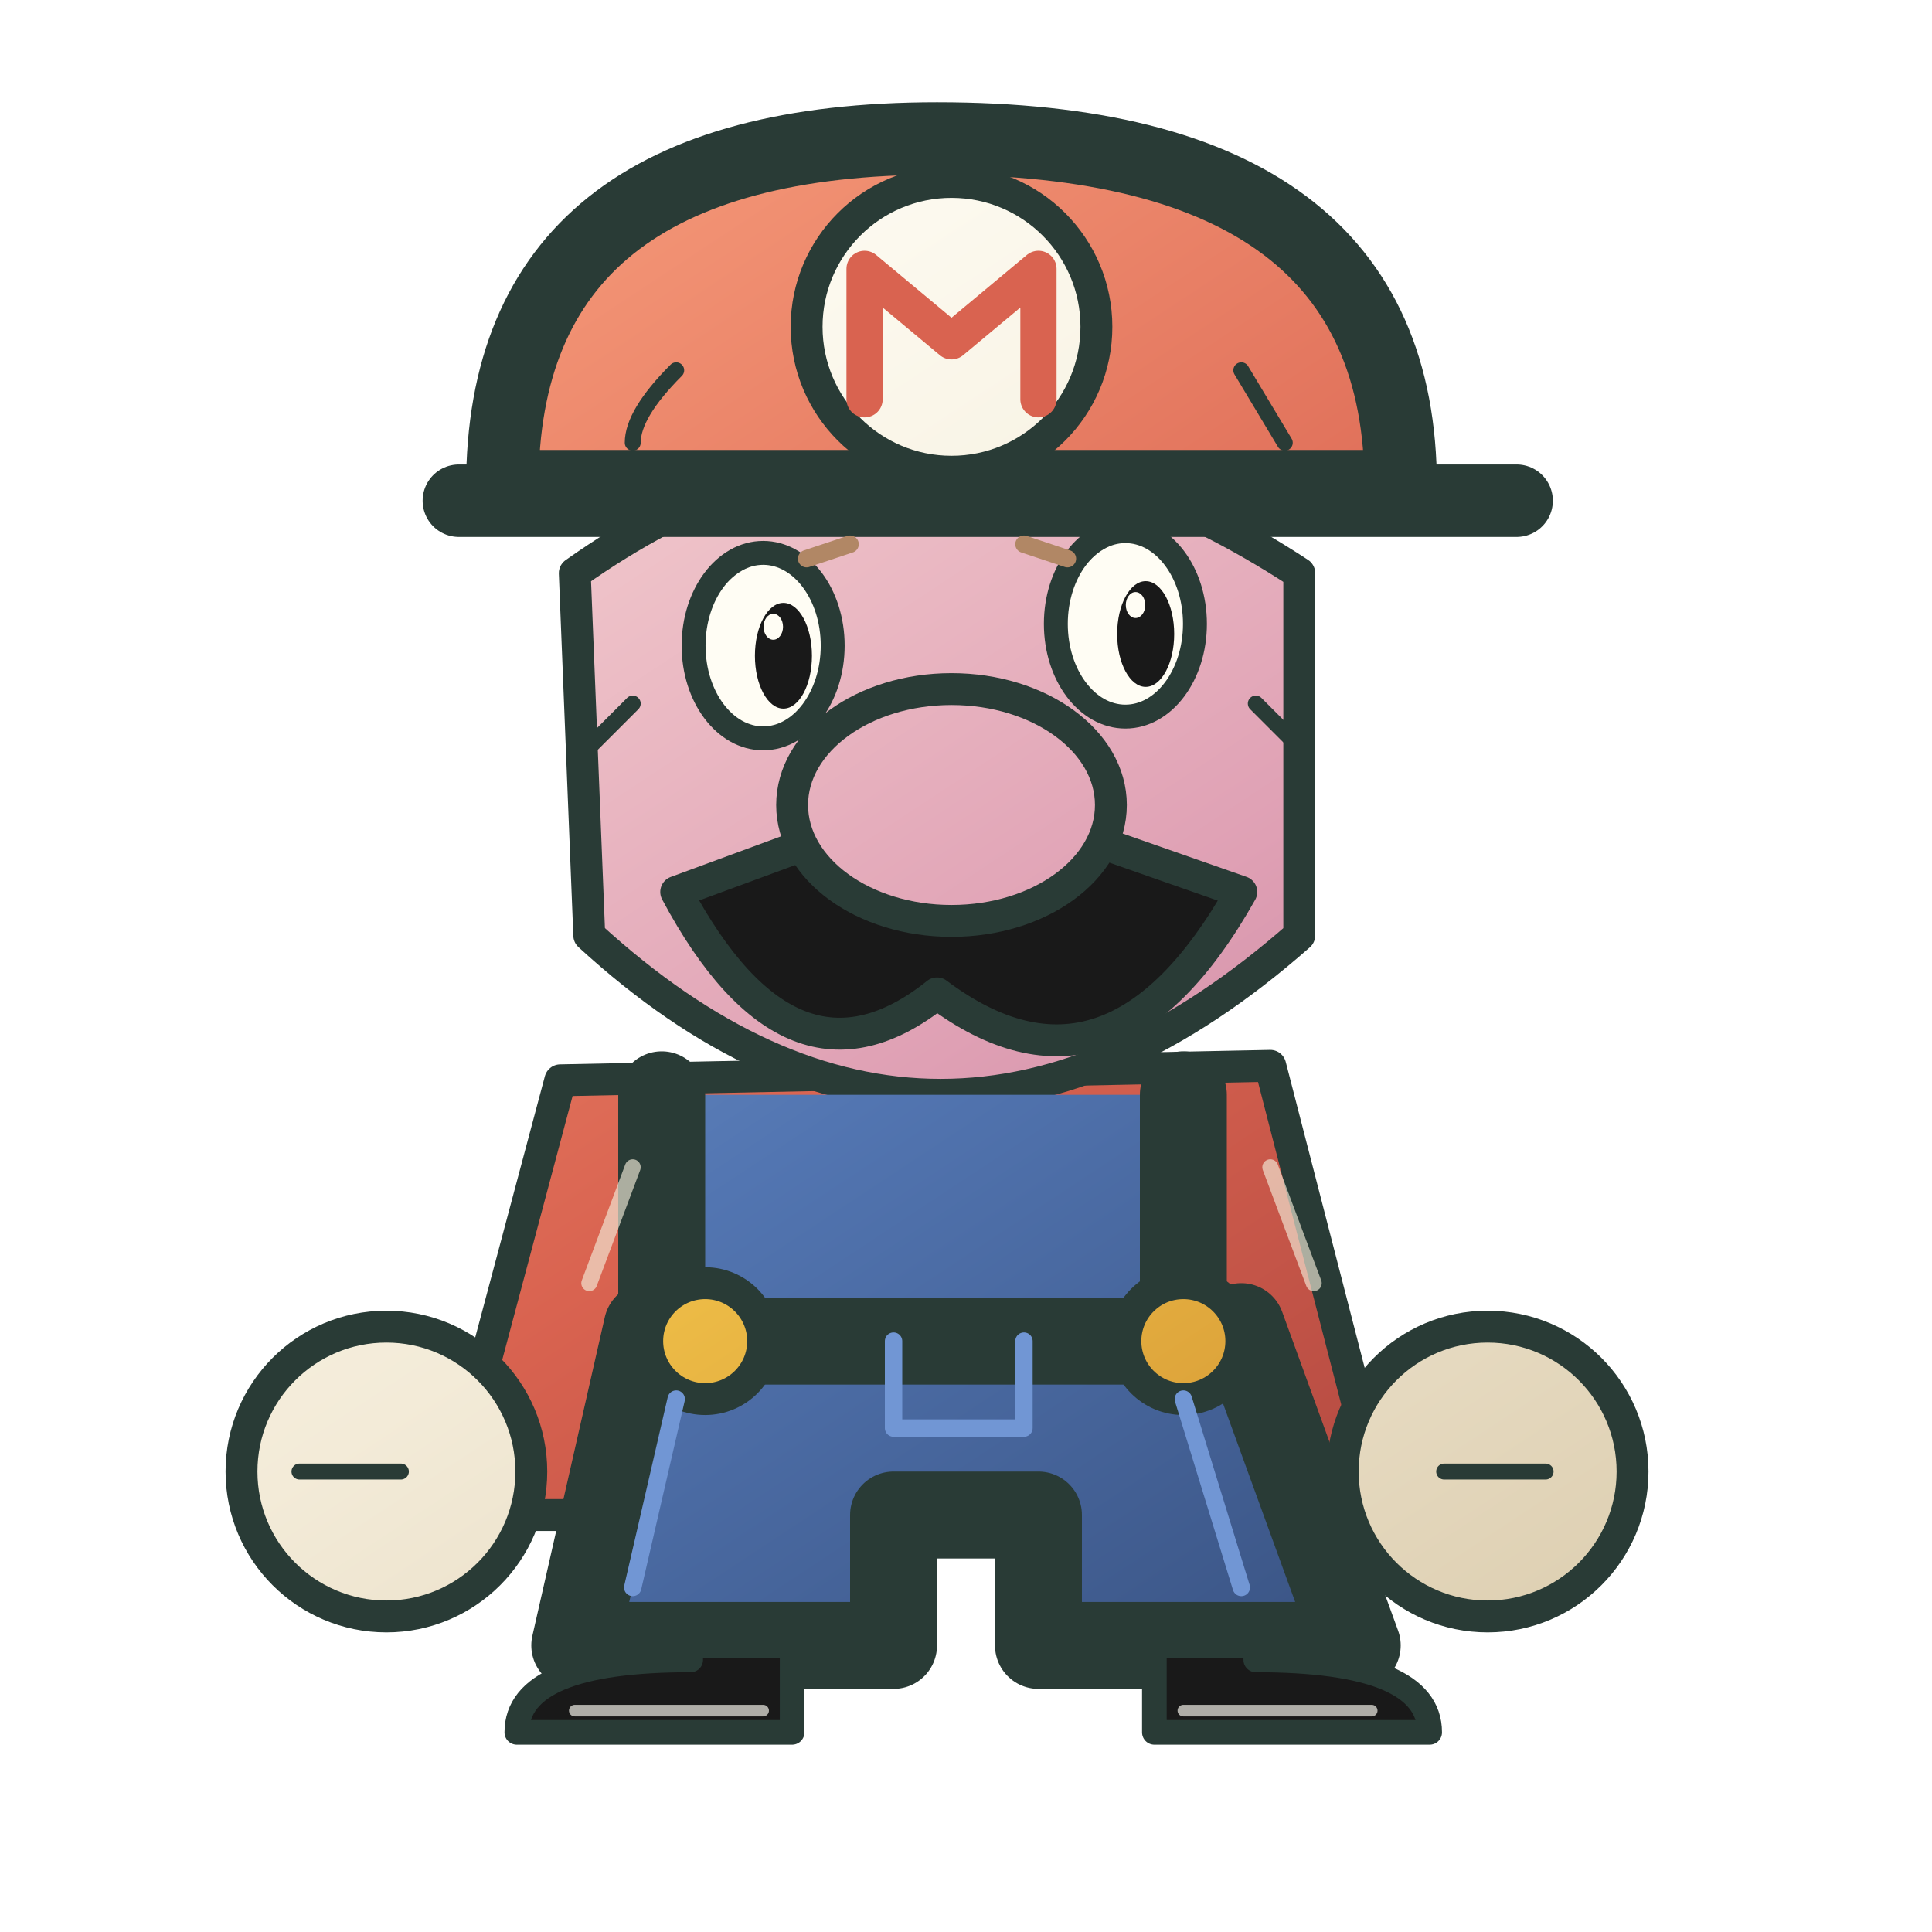
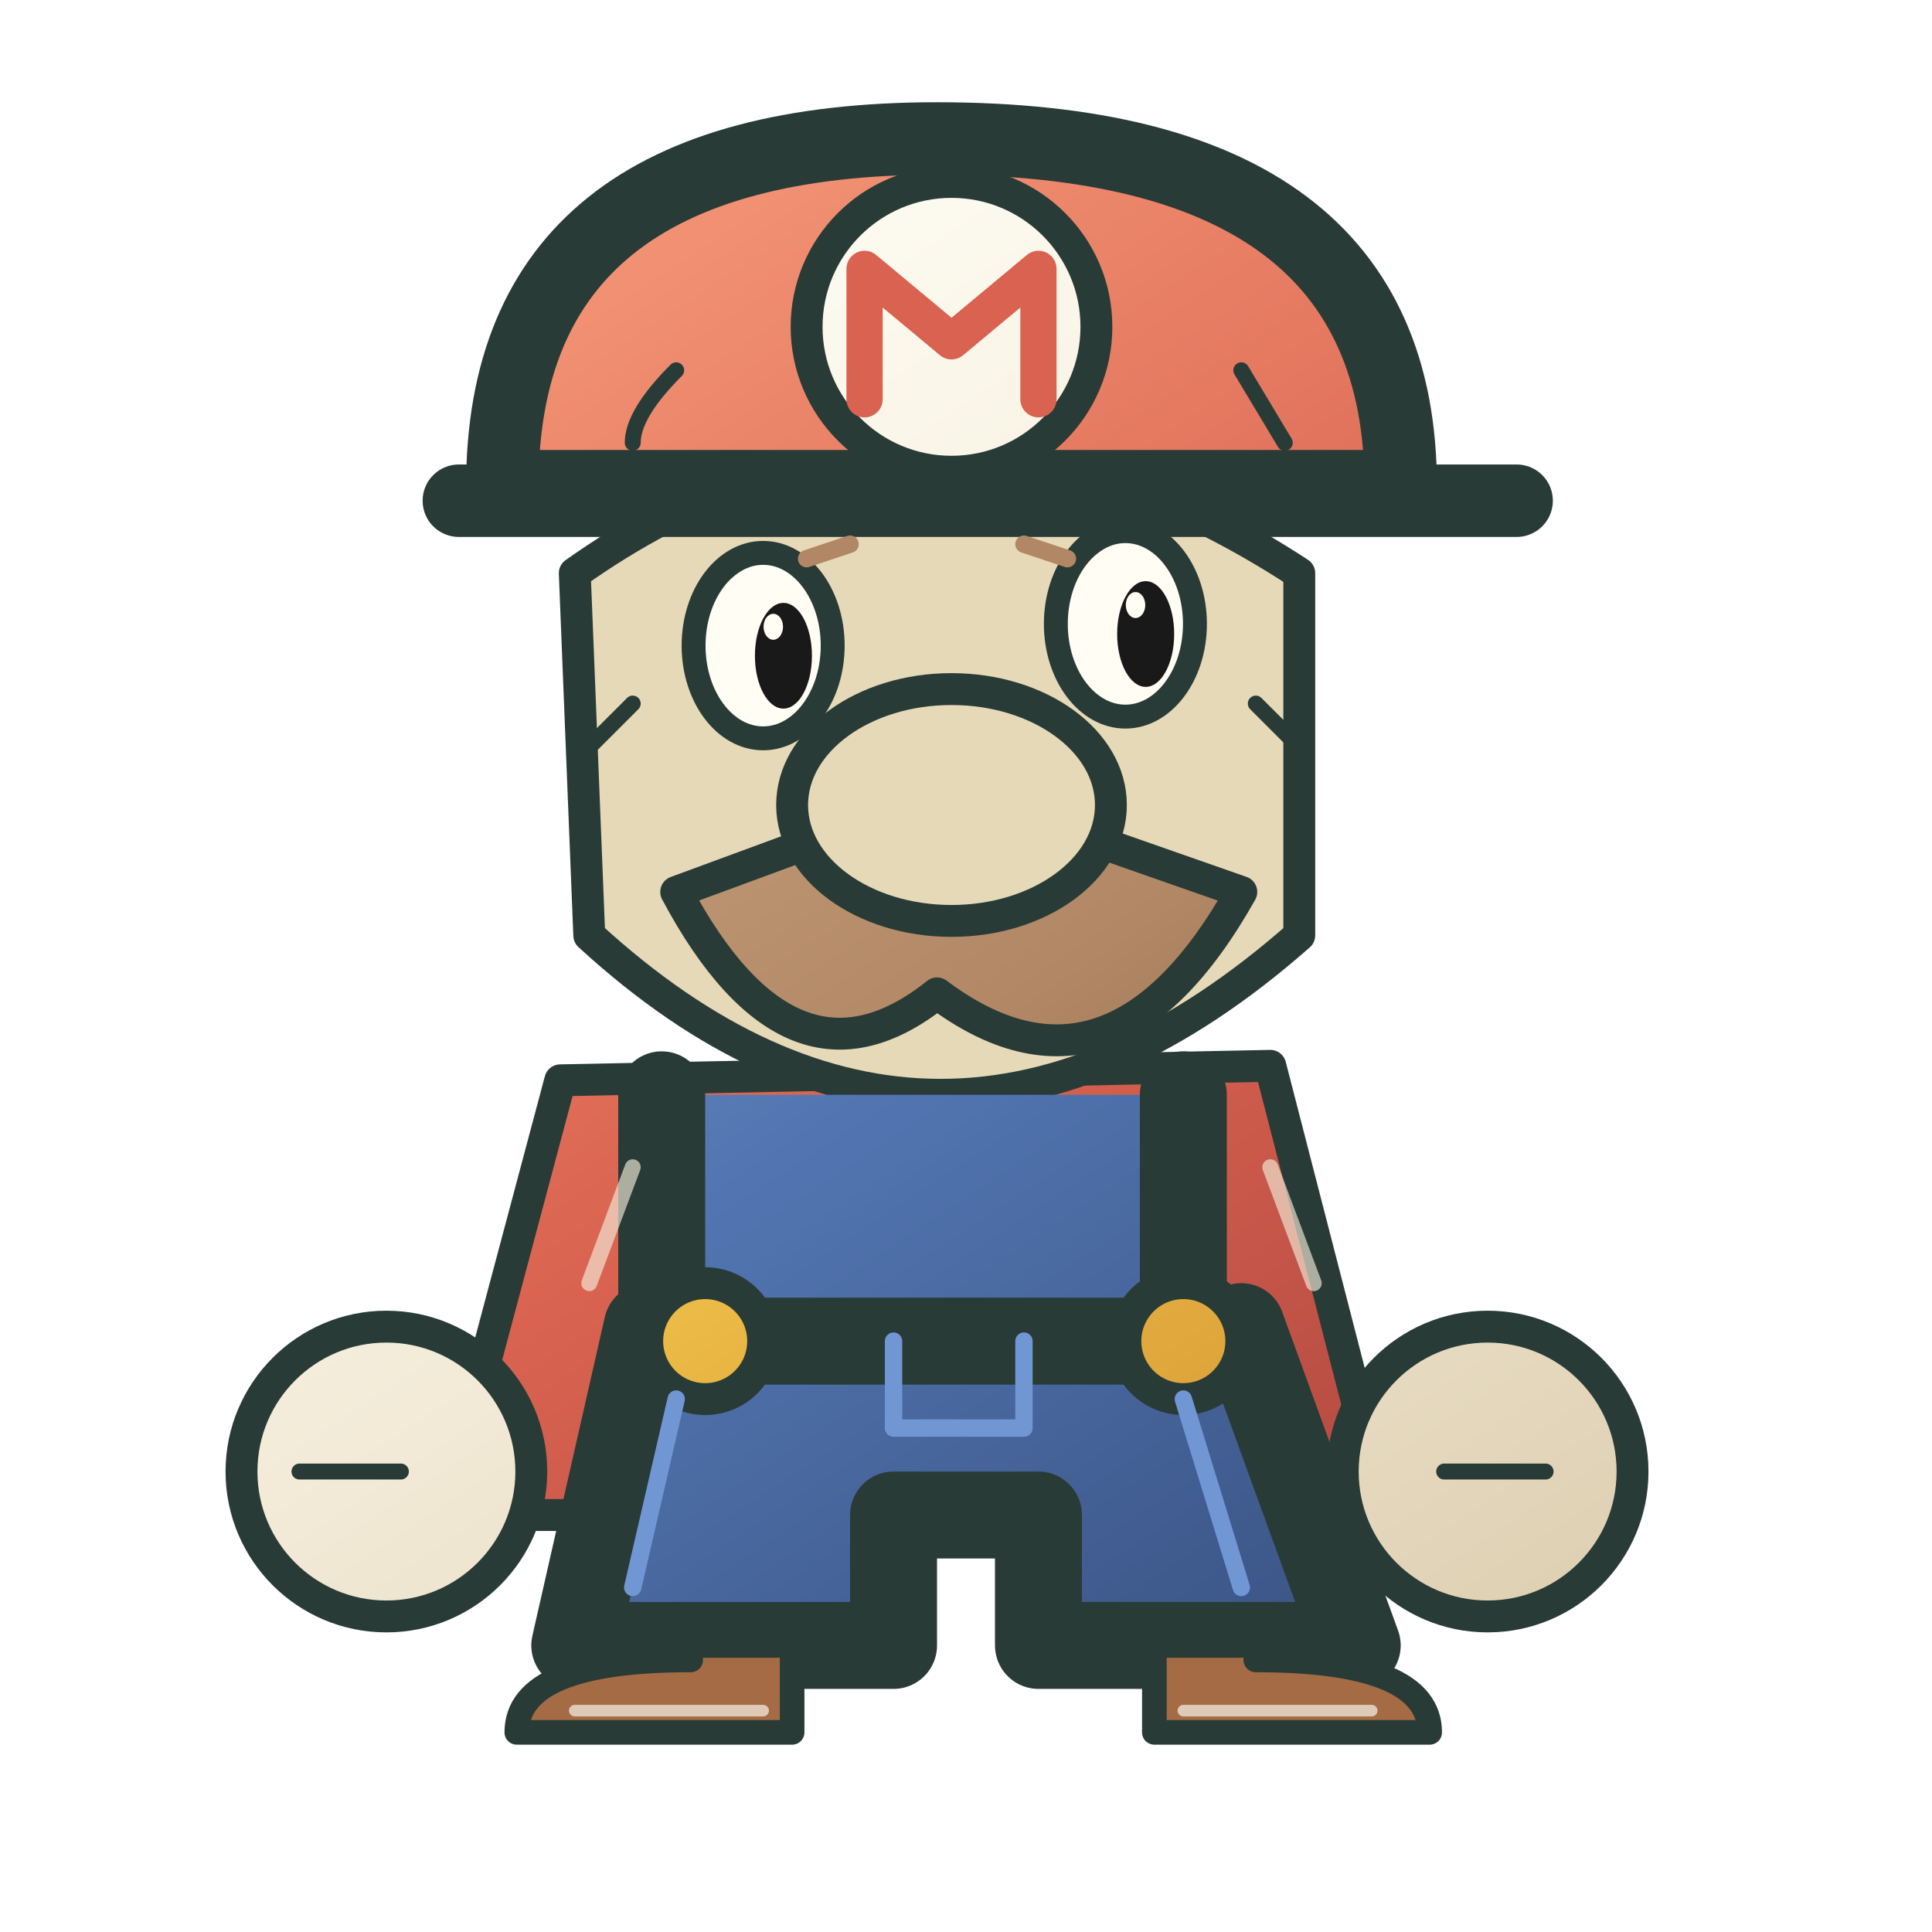
<svg xmlns="http://www.w3.org/2000/svg" width="120" height="120" class="avatar fan-avatar " viewBox="0 0 120 120" fill="none" stroke="#293b36" stroke-width="2.2" stroke-linecap="round" stroke-linejoin="round" aria-hidden="true">
  <defs>
    <linearGradient id="p-_R_0_-f44735" x1="22" y1="12" x2="88" y2="112" gradientUnits="userSpaceOnUse">
      <stop stop-color="#f59878" />
      <stop offset=".55" stop-color="#d96350" />
      <stop offset="1" stop-color="#ab443e" />
    </linearGradient>
-     <linearGradient id="p-_R_0_-f6a8d0" x1="22" y1="12" x2="88" y2="112" gradientUnits="userSpaceOnUse">
-       <stop stop-color="#f8d7d5" />
-       <stop offset=".55" stop-color="#dfa0b4" />
-       <stop offset="1" stop-color="#b96f92" />
-     </linearGradient>
    <linearGradient id="p-_R_0_-fffdf4" x1="22" y1="12" x2="88" y2="112" gradientUnits="userSpaceOnUse">
      <stop stop-color="#fffef6" />
      <stop offset=".55" stop-color="#f3ebd8" />
      <stop offset="1" stop-color="#dfd1b4" />
+     </linearGradient>
+     <linearGradient id="p-_R_0_-a46b45" x1="22" y1="12" x2="88" y2="112" gradientUnits="userSpaceOnUse">
+       <stop stop-color="#d7b28c" />
+       <stop offset=".55" stop-color="#b18765" />
+       <stop offset="1" stop-color="#79583f" />
    </linearGradient>
    <linearGradient id="p-_R_0_-254de4" x1="22" y1="12" x2="88" y2="112" gradientUnits="userSpaceOnUse">
      <stop stop-color="#89acda" />
      <stop offset=".55" stop-color="#5275b1" />
      <stop offset="1" stop-color="#385180" />
    </linearGradient>
    <linearGradient id="p-_R_0_-ffda27" x1="22" y1="12" x2="88" y2="112" gradientUnits="userSpaceOnUse">
      <stop stop-color="#ffe9a0" />
      <stop offset=".55" stop-color="#efbf48" />
      <stop offset="1" stop-color="#cf8e30" />
    </linearGradient>
  </defs>
  <g data-portrait-drawing="" transform="translate(6 5) scale(.9)">
    <path d="m32 69-8 30h65L81 68z" fill="url(#p-_R_0_-f44735)" />
-     <path d="M33 34q24-17 50 0v25q-25 22-49 0z" fill="url(#p-_R_0_-f6a8d0)" />
+     <path d="M33 34q24-17 50 0v25q-25 22-49 0z" fill="#e6d9b8" />
    <path d="M28 28q0-24 30-24 32 0 32 24zm-3 1h73" fill="url(#p-_R_0_-f44735)" stroke-width="5" />
    <circle cx="59" cy="17" r="10" fill="url(#p-_R_0_-fffdf4)" />
    <path d="M53 22V13l6 5 6-5v9" fill="none" stroke="#d96350" stroke-width="2.5" />
    <g>
      <g>
        <ellipse cx="46" cy="39" rx="4.8" ry="6.4" fill="#fffdf4" stroke-width="1.65" />
        <ellipse cx="47.4" cy="39.7" rx="1.968" ry="3.648" fill="#191919" stroke="none" />
        <ellipse cx="46.7" cy="37.7" rx="0.672" ry="0.896" fill="#fffdf4" stroke="none" />
        <path d="M42.544 34.84q3.36-3.84 6.72-.5" fill="none" stroke-width="1.1" opacity=".45" />
      </g>
      <g>
        <ellipse cx="71" cy="37.5" rx="4.8" ry="6.4" fill="#fffdf4" stroke-width="1.65" />
        <ellipse cx="72.4" cy="38.2" rx="1.968" ry="3.648" fill="#191919" stroke="none" />
        <ellipse cx="71.7" cy="36.2" rx="0.672" ry="0.896" fill="#fffdf4" stroke="none" />
        <path d="M67.544 33.34q3.36-3.84 6.72-.5" fill="none" stroke-width="1.1" opacity=".45" />
      </g>
    </g>
-     <path d="M40 56q8 15 18 7 12 9 21-7l-20-7z" fill="#191919" />
-     <ellipse cx="59" cy="50" rx="11" ry="8" fill="url(#p-_R_0_-f6a8d0)" />
+     <path d="M40 56q8 15 18 7 12 9 21-7l-20-7z" fill="url(#p-_R_0_-a46b45)" />
+     <ellipse cx="59" cy="50" rx="11" ry="8" fill="#e6d9b8" />
    <path d="M39 70v17h36V70m-37 16-5 22h22v-9h10v9h22l-8-22" fill="url(#p-_R_0_-254de4)" stroke-width="6" />
    <circle cx="42" cy="87" r="4" fill="url(#p-_R_0_-ffda27)" />
    <circle cx="75" cy="87" r="4" fill="url(#p-_R_0_-ffda27)" />
    <path d="m40 91-3 13m38-13 4 13M55 87v6h9v-6" fill="none" stroke="#7196d4" stroke-width="1.2" />
    <circle cx="20" cy="96" r="10" fill="url(#p-_R_0_-fffdf4)" />
    <circle cx="96" cy="96" r="10" fill="url(#p-_R_0_-fffdf4)" />
-     <g fill="#191919" stroke-width="1.7">
+     <g fill="#a46b45" stroke-width="1.7">
      <path d="M41 108v1q-12 0-12 5h19V108zM73 108v6h19q0-5-12-5V108z" />
      <path d="M33 112.5h13m29 0h13" fill="none" stroke="#fffdf4" stroke-width=".8" opacity=".65" />
    </g>
    <path d="M40 20q-3 3-3 5m42-5 3 5M37 43l-3 3m46-3 3 3M14 96h7m72 0h7" fill="none" stroke-width="1.1" />
    <path d="m37 75-3 8m47-8 3 8" fill="none" stroke="#f3ebd8" stroke-width="1.1" opacity=".65" />
    <path d="m49 33 3-1m12 0 3 1" fill="none" stroke="#b18765" stroke-width="1.2" />
  </g>
</svg>
